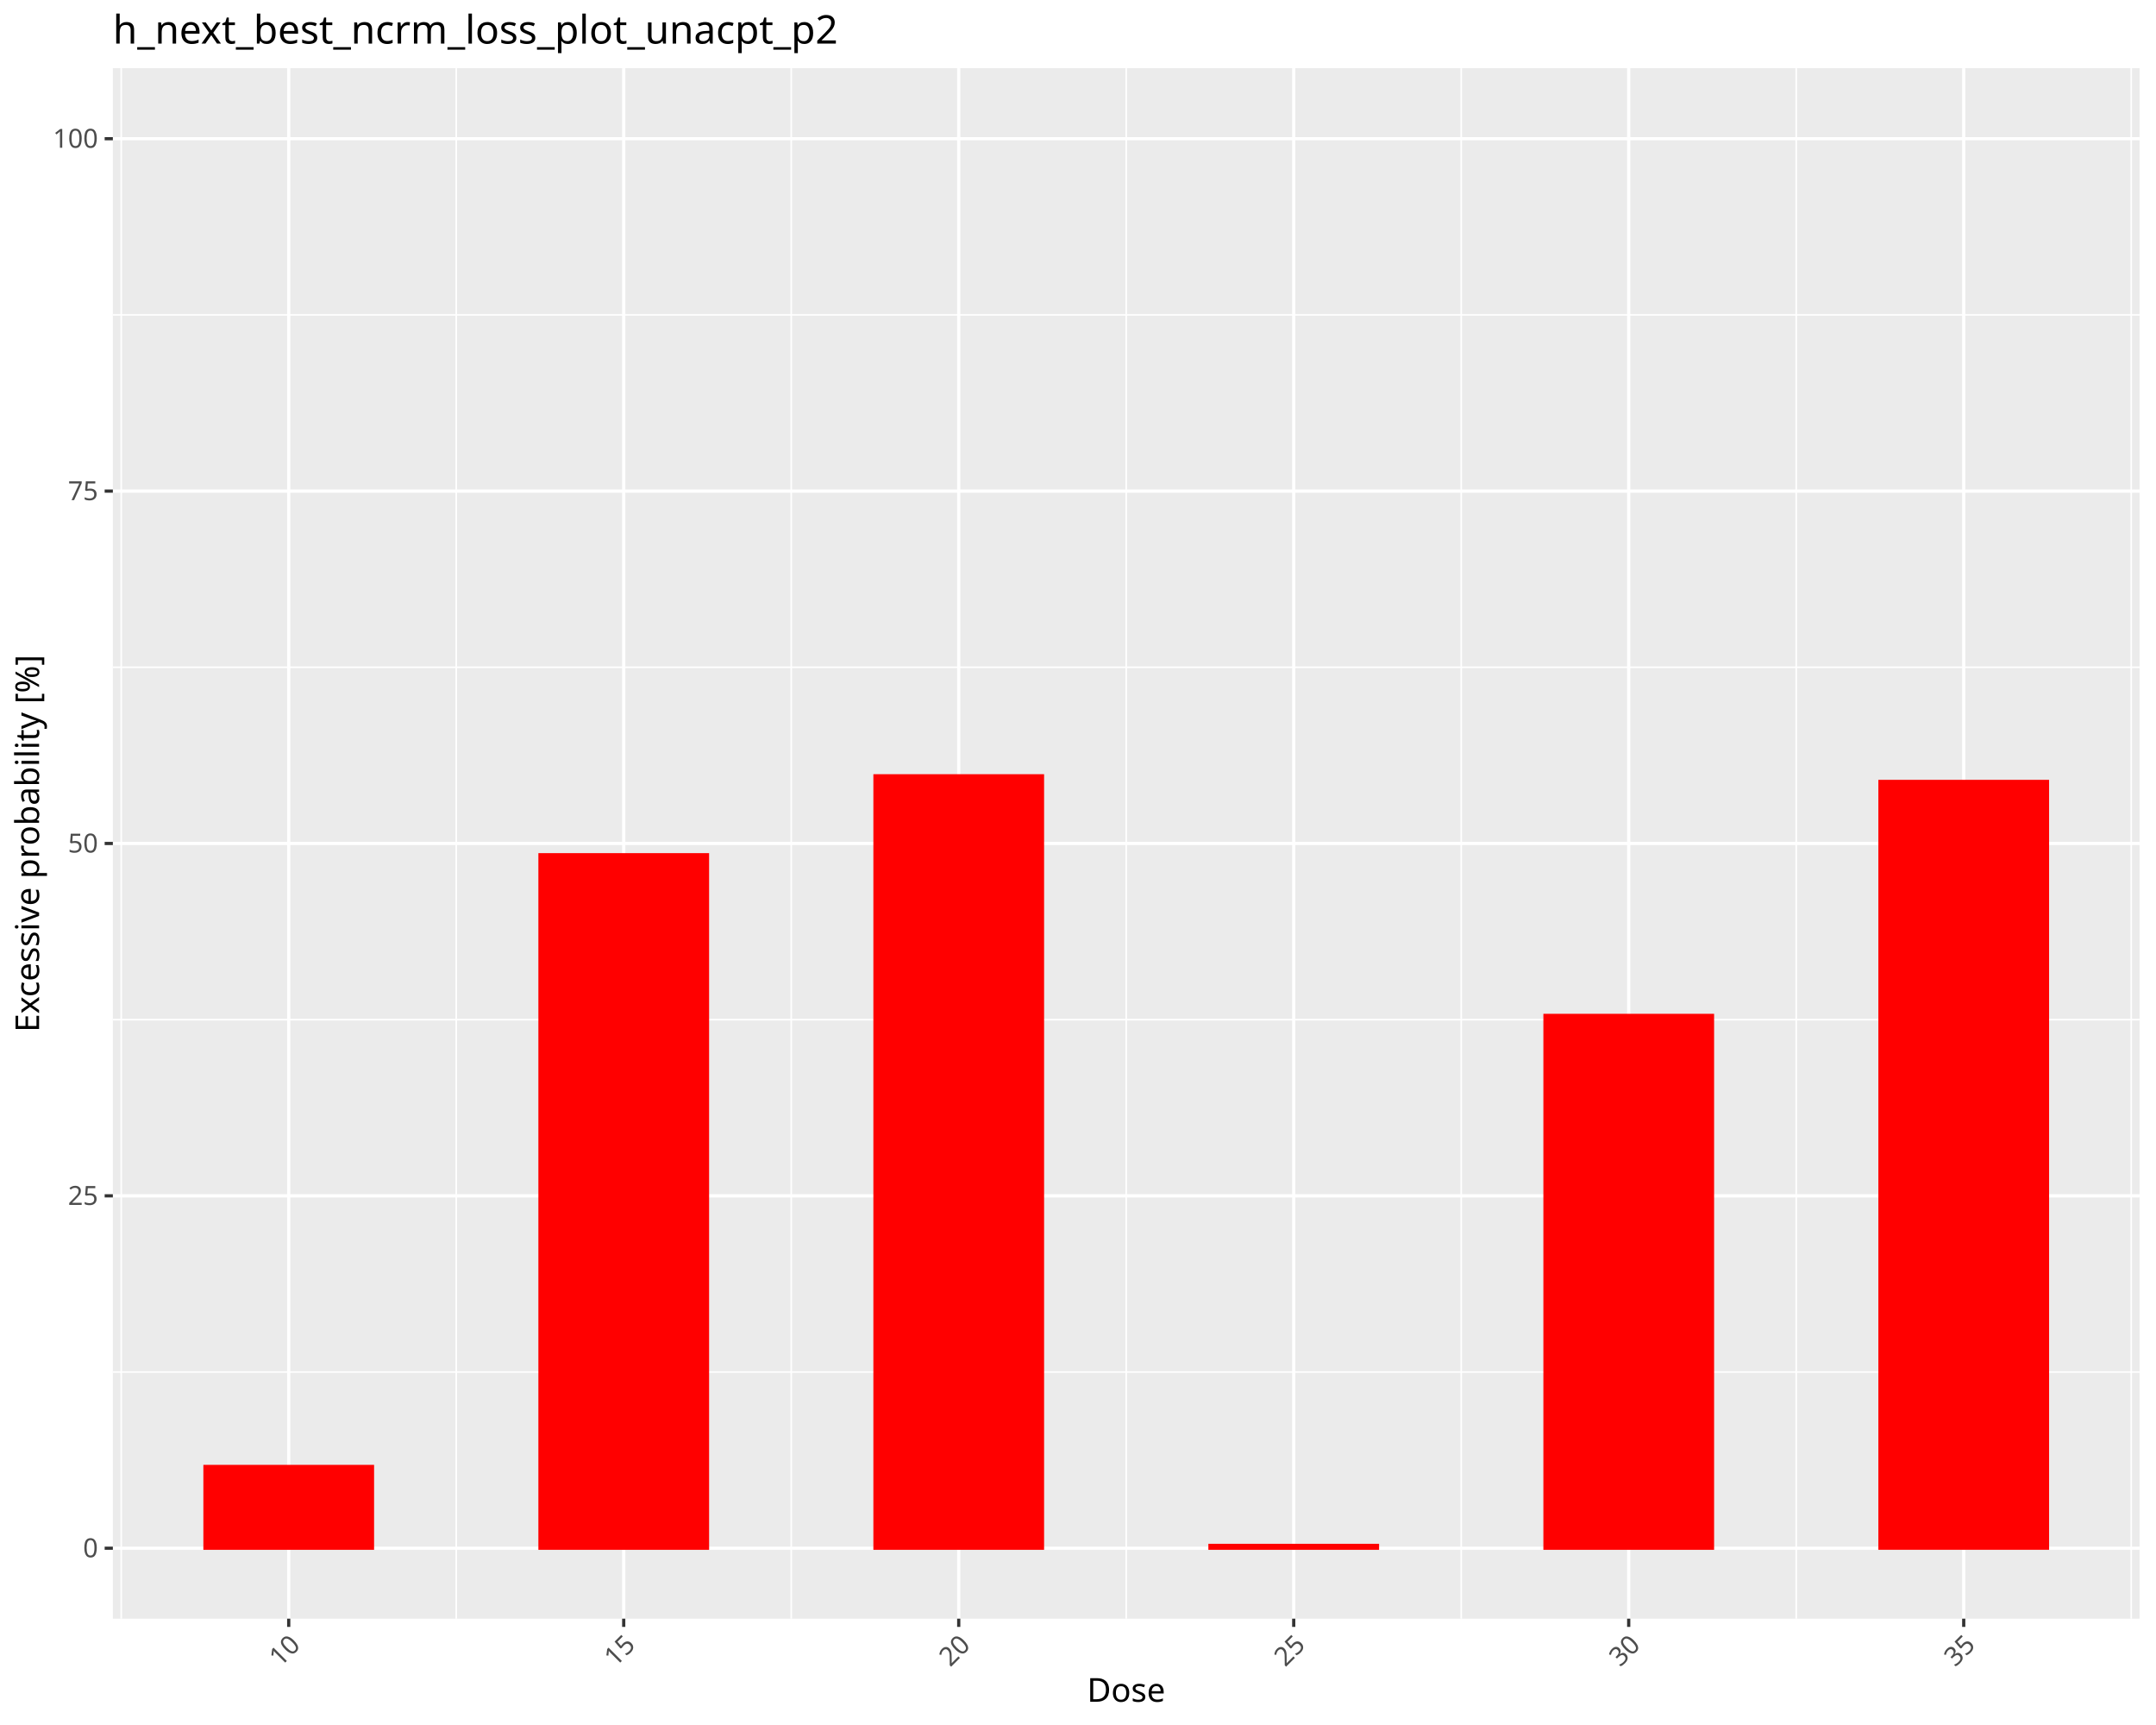
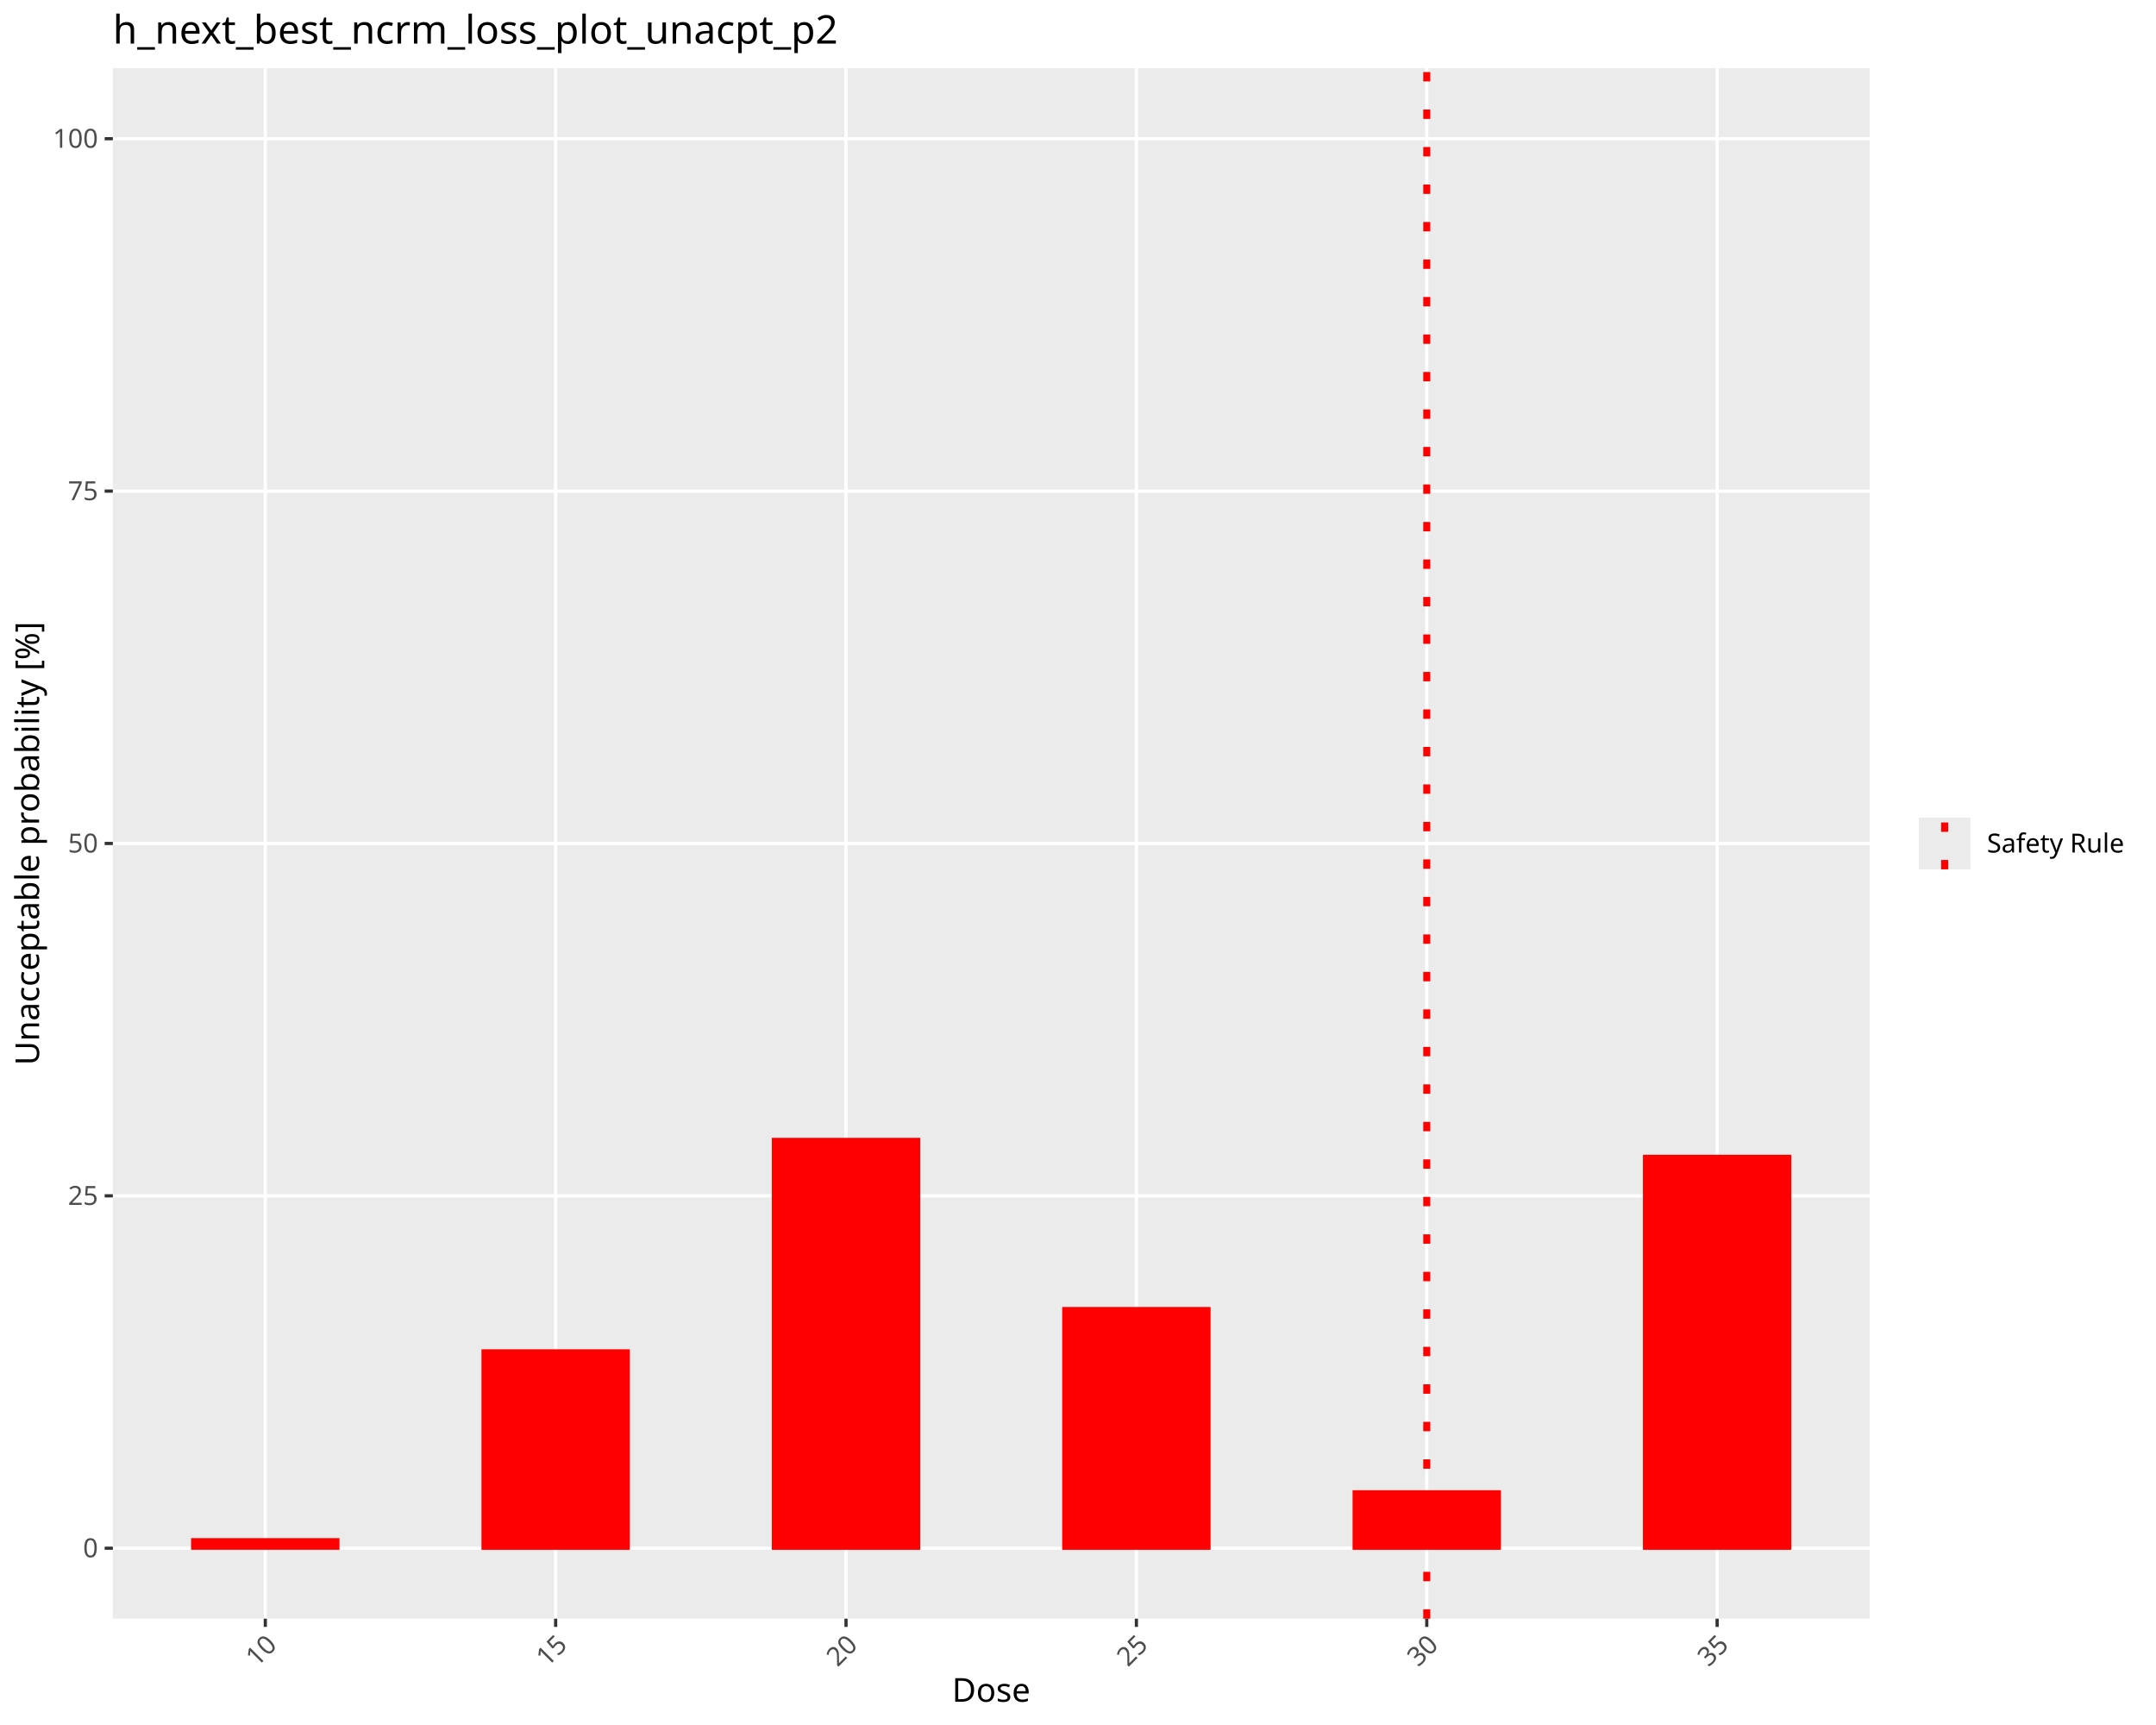
<svg xmlns="http://www.w3.org/2000/svg" class="svglite" data-engine-version="2.0" width="720.00pt" height="576.00pt" viewBox="0 0 720.00 576.00">
  <defs>
    <style type="text/css">
    .svglite line, .svglite polyline, .svglite polygon, .svglite path, .svglite rect, .svglite circle {
      fill: none;
      stroke: #000000;
      stroke-linecap: round;
      stroke-linejoin: round;
      stroke-miterlimit: 10.00;
    }
  </style>
  </defs>
  <rect width="100%" height="100%" style="stroke: none; fill: #FFFFFF;" />
  <defs>
    <clipPath id="cpMC4wMHw3MjAuMDB8MC4wMHw1NzYuMDA=">
      <rect x="0.00" y="0.00" width="720.00" height="576.00" />
    </clipPath>
  </defs>
  <g clip-path="url(#cpMC4wMHw3MjAuMDB8MC4wMHw1NzYuMDA=)">
    <rect x="0.00" y="0.00" width="720.00" height="576.00" style="stroke-width: 1.07; stroke: #FFFFFF; fill: #FFFFFF;" />
  </g>
  <defs>
-     <clipPath id="cpMzcuNjl8NzE0LjUyfDIyLjc4fDU0MC41MA==">
-       <rect x="37.69" y="22.78" width="676.83" height="517.72" />
+     <clipPath id="cpMzcuNjl8NjI0LjM1fDIyLjc4fDU0MC41MA==">
+       <rect x="37.69" y="22.78" width="586.66" height="517.72" />
    </clipPath>
  </defs>
-   <g clip-path="url(#cpMzcuNjl8NzE0LjUyfDIyLjc4fDU0MC41MA==)">
-     <rect x="37.69" y="22.78" width="676.83" height="517.72" style="stroke-width: 1.07; stroke: none; fill: #EBEBEB;" />
-     <polyline points="37.69,458.14 714.52,458.14 " style="stroke-width: 0.53; stroke: #FFFFFF; stroke-linecap: butt;" />
-     <polyline points="37.69,340.47 714.52,340.47 " style="stroke-width: 0.53; stroke: #FFFFFF; stroke-linecap: butt;" />
-     <polyline points="37.69,222.81 714.52,222.81 " style="stroke-width: 0.53; stroke: #FFFFFF; stroke-linecap: butt;" />
-     <polyline points="37.69,105.15 714.52,105.15 " style="stroke-width: 0.53; stroke: #FFFFFF; stroke-linecap: butt;" />
-     <polyline points="40.48,540.50 40.48,22.78 " style="stroke-width: 0.53; stroke: #FFFFFF; stroke-linecap: butt;" />
-     <polyline points="152.36,540.50 152.36,22.78 " style="stroke-width: 0.53; stroke: #FFFFFF; stroke-linecap: butt;" />
-     <polyline points="264.23,540.50 264.23,22.78 " style="stroke-width: 0.53; stroke: #FFFFFF; stroke-linecap: butt;" />
-     <polyline points="376.10,540.50 376.10,22.78 " style="stroke-width: 0.53; stroke: #FFFFFF; stroke-linecap: butt;" />
-     <polyline points="487.98,540.50 487.98,22.78 " style="stroke-width: 0.53; stroke: #FFFFFF; stroke-linecap: butt;" />
-     <polyline points="599.85,540.50 599.85,22.78 " style="stroke-width: 0.53; stroke: #FFFFFF; stroke-linecap: butt;" />
-     <polyline points="711.72,540.50 711.72,22.78 " style="stroke-width: 0.53; stroke: #FFFFFF; stroke-linecap: butt;" />
-     <polyline points="37.69,516.97 714.52,516.97 " style="stroke-width: 1.07; stroke: #FFFFFF; stroke-linecap: butt;" />
-     <polyline points="37.69,399.30 714.52,399.30 " style="stroke-width: 1.07; stroke: #FFFFFF; stroke-linecap: butt;" />
-     <polyline points="37.69,281.64 714.52,281.64 " style="stroke-width: 1.07; stroke: #FFFFFF; stroke-linecap: butt;" />
-     <polyline points="37.69,163.98 714.52,163.98 " style="stroke-width: 1.07; stroke: #FFFFFF; stroke-linecap: butt;" />
-     <polyline points="37.69,46.32 714.52,46.32 " style="stroke-width: 1.07; stroke: #FFFFFF; stroke-linecap: butt;" />
-     <polyline points="96.42,540.50 96.42,22.78 " style="stroke-width: 1.07; stroke: #FFFFFF; stroke-linecap: butt;" />
-     <polyline points="208.29,540.50 208.29,22.78 " style="stroke-width: 1.07; stroke: #FFFFFF; stroke-linecap: butt;" />
-     <polyline points="320.17,540.50 320.17,22.78 " style="stroke-width: 1.07; stroke: #FFFFFF; stroke-linecap: butt;" />
-     <polyline points="432.04,540.50 432.04,22.78 " style="stroke-width: 1.07; stroke: #FFFFFF; stroke-linecap: butt;" />
-     <polyline points="543.91,540.50 543.91,22.78 " style="stroke-width: 1.07; stroke: #FFFFFF; stroke-linecap: butt;" />
-     <polyline points="655.79,540.50 655.79,22.78 " style="stroke-width: 1.07; stroke: #FFFFFF; stroke-linecap: butt;" />
-     <rect x="68.45" y="489.67" width="55.94" height="27.30" style="stroke-width: 1.07; stroke: #FF0000; stroke-linecap: butt; stroke-linejoin: miter; fill: #FF0000;" />
-     <rect x="180.33" y="285.41" width="55.94" height="231.56" style="stroke-width: 1.07; stroke: #FF0000; stroke-linecap: butt; stroke-linejoin: miter; fill: #FF0000;" />
-     <rect x="292.20" y="259.05" width="55.94" height="257.92" style="stroke-width: 1.07; stroke: #FF0000; stroke-linecap: butt; stroke-linejoin: miter; fill: #FF0000;" />
-     <rect x="404.07" y="516.03" width="55.94" height="0.94" style="stroke-width: 1.07; stroke: #FF0000; stroke-linecap: butt; stroke-linejoin: miter; fill: #FF0000;" />
-     <rect x="515.95" y="339.06" width="55.94" height="177.91" style="stroke-width: 1.07; stroke: #FF0000; stroke-linecap: butt; stroke-linejoin: miter; fill: #FF0000;" />
-     <rect x="627.82" y="260.93" width="55.94" height="256.03" style="stroke-width: 1.07; stroke: #FF0000; stroke-linecap: butt; stroke-linejoin: miter; fill: #FF0000;" />
+   <g clip-path="url(#cpMzcuNjl8NjI0LjM1fDIyLjc4fDU0MC41MA==)">
+     <rect x="37.69" y="22.78" width="586.66" height="517.72" style="stroke-width: 1.07; stroke: none; fill: #EBEBEB;" />
+     <polyline points="37.69,516.97 624.35,516.97 " style="stroke-width: 1.07; stroke: #FFFFFF; stroke-linecap: butt;" />
+     <polyline points="37.69,399.30 624.35,399.30 " style="stroke-width: 1.07; stroke: #FFFFFF; stroke-linecap: butt;" />
+     <polyline points="37.69,281.64 624.35,281.64 " style="stroke-width: 1.07; stroke: #FFFFFF; stroke-linecap: butt;" />
+     <polyline points="37.69,163.98 624.35,163.98 " style="stroke-width: 1.07; stroke: #FFFFFF; stroke-linecap: butt;" />
+     <polyline points="37.69,46.32 624.35,46.32 " style="stroke-width: 1.07; stroke: #FFFFFF; stroke-linecap: butt;" />
+     <polyline points="88.60,540.50 88.60,22.78 " style="stroke-width: 1.07; stroke: #FFFFFF; stroke-linecap: butt;" />
+     <polyline points="185.56,540.50 185.56,22.78 " style="stroke-width: 1.07; stroke: #FFFFFF; stroke-linecap: butt;" />
+     <polyline points="282.53,540.50 282.53,22.78 " style="stroke-width: 1.07; stroke: #FFFFFF; stroke-linecap: butt;" />
+     <polyline points="379.50,540.50 379.50,22.78 " style="stroke-width: 1.07; stroke: #FFFFFF; stroke-linecap: butt;" />
+     <polyline points="476.47,540.50 476.47,22.78 " style="stroke-width: 1.07; stroke: #FFFFFF; stroke-linecap: butt;" />
+     <polyline points="573.44,540.50 573.44,22.78 " style="stroke-width: 1.07; stroke: #FFFFFF; stroke-linecap: butt;" />
+     <line x1="476.47" y1="540.50" x2="476.47" y2="22.78" style="stroke-width: 2.35; stroke: #FF0000; stroke-dasharray: 3.13,9.39; stroke-linecap: butt;" />
+     <rect x="64.35" y="514.14" width="48.48" height="2.82" style="stroke-width: 1.07; stroke: #FF0000; stroke-linecap: butt; stroke-linejoin: miter; fill: #FF0000;" />
+     <rect x="161.32" y="451.08" width="48.48" height="65.89" style="stroke-width: 1.07; stroke: #FF0000; stroke-linecap: butt; stroke-linejoin: miter; fill: #FF0000;" />
+     <rect x="258.29" y="380.48" width="48.48" height="136.49" style="stroke-width: 1.07; stroke: #FF0000; stroke-linecap: butt; stroke-linejoin: miter; fill: #FF0000;" />
+     <rect x="355.26" y="436.96" width="48.48" height="80.01" style="stroke-width: 1.07; stroke: #FF0000; stroke-linecap: butt; stroke-linejoin: miter; fill: #FF0000;" />
+     <rect x="452.23" y="498.14" width="48.48" height="18.83" style="stroke-width: 1.07; stroke: #FF0000; stroke-linecap: butt; stroke-linejoin: miter; fill: #FF0000;" />
+     <rect x="549.20" y="386.13" width="48.48" height="130.84" style="stroke-width: 1.07; stroke: #FF0000; stroke-linecap: butt; stroke-linejoin: miter; fill: #FF0000;" />
  </g>
  <g clip-path="url(#cpMC4wMHw3MjAuMDB8MC4wMHw1NzYuMDA=)">
    <text x="32.76" y="519.99" text-anchor="end" style="font-size: 8.80px; fill: #4D4D4D; font-family: sans;" textLength="4.89px" lengthAdjust="spacingAndGlyphs">0</text>
    <text x="32.76" y="402.33" text-anchor="end" style="font-size: 8.80px; fill: #4D4D4D; font-family: sans;" textLength="9.79px" lengthAdjust="spacingAndGlyphs">25</text>
    <text x="32.76" y="284.67" text-anchor="end" style="font-size: 8.80px; fill: #4D4D4D; font-family: sans;" textLength="9.79px" lengthAdjust="spacingAndGlyphs">50</text>
    <text x="32.76" y="167.01" text-anchor="end" style="font-size: 8.80px; fill: #4D4D4D; font-family: sans;" textLength="9.79px" lengthAdjust="spacingAndGlyphs">75</text>
    <text x="32.76" y="49.34" text-anchor="end" style="font-size: 8.80px; fill: #4D4D4D; font-family: sans;" textLength="14.68px" lengthAdjust="spacingAndGlyphs">100</text>
    <polyline points="34.95,516.97 37.69,516.97 " style="stroke-width: 1.07; stroke: #333333; stroke-linecap: butt;" />
    <polyline points="34.95,399.30 37.69,399.30 " style="stroke-width: 1.07; stroke: #333333; stroke-linecap: butt;" />
    <polyline points="34.95,281.64 37.69,281.64 " style="stroke-width: 1.07; stroke: #333333; stroke-linecap: butt;" />
    <polyline points="34.95,163.98 37.69,163.98 " style="stroke-width: 1.07; stroke: #333333; stroke-linecap: butt;" />
    <polyline points="34.95,46.32 37.69,46.32 " style="stroke-width: 1.07; stroke: #333333; stroke-linecap: butt;" />
-     <polyline points="96.42,543.24 96.42,540.50 " style="stroke-width: 1.07; stroke: #333333; stroke-linecap: butt;" />
-     <polyline points="208.29,543.24 208.29,540.50 " style="stroke-width: 1.07; stroke: #333333; stroke-linecap: butt;" />
-     <polyline points="320.17,543.24 320.17,540.50 " style="stroke-width: 1.07; stroke: #333333; stroke-linecap: butt;" />
-     <polyline points="432.04,543.24 432.04,540.50 " style="stroke-width: 1.07; stroke: #333333; stroke-linecap: butt;" />
-     <polyline points="543.91,543.24 543.91,540.50 " style="stroke-width: 1.07; stroke: #333333; stroke-linecap: butt;" />
-     <polyline points="655.79,543.24 655.79,540.50 " style="stroke-width: 1.07; stroke: #333333; stroke-linecap: butt;" />
-     <text transform="translate(100.70,549.71) rotate(-45)" text-anchor="end" style="font-size: 8.80px; fill: #4D4D4D; font-family: sans;" textLength="9.79px" lengthAdjust="spacingAndGlyphs">10</text>
-     <text transform="translate(212.58,549.71) rotate(-45)" text-anchor="end" style="font-size: 8.80px; fill: #4D4D4D; font-family: sans;" textLength="9.79px" lengthAdjust="spacingAndGlyphs">15</text>
-     <text transform="translate(324.45,549.71) rotate(-45)" text-anchor="end" style="font-size: 8.80px; fill: #4D4D4D; font-family: sans;" textLength="9.79px" lengthAdjust="spacingAndGlyphs">20</text>
-     <text transform="translate(436.32,549.71) rotate(-45)" text-anchor="end" style="font-size: 8.80px; fill: #4D4D4D; font-family: sans;" textLength="9.79px" lengthAdjust="spacingAndGlyphs">25</text>
-     <text transform="translate(548.20,549.71) rotate(-45)" text-anchor="end" style="font-size: 8.80px; fill: #4D4D4D; font-family: sans;" textLength="9.79px" lengthAdjust="spacingAndGlyphs">30</text>
-     <text transform="translate(660.07,549.71) rotate(-45)" text-anchor="end" style="font-size: 8.80px; fill: #4D4D4D; font-family: sans;" textLength="9.79px" lengthAdjust="spacingAndGlyphs">35</text>
-     <text x="376.10" y="568.24" text-anchor="middle" style="font-size: 11.00px; font-family: sans;" textLength="25.69px" lengthAdjust="spacingAndGlyphs">Dose</text>
-     <text transform="translate(13.05,281.64) rotate(-90)" text-anchor="middle" style="font-size: 11.00px; font-family: sans;" textLength="121.68px" lengthAdjust="spacingAndGlyphs">Excessive probability [%]</text>
+     <polyline points="88.60,543.24 88.60,540.50 " style="stroke-width: 1.07; stroke: #333333; stroke-linecap: butt;" />
+     <polyline points="185.56,543.24 185.56,540.50 " style="stroke-width: 1.07; stroke: #333333; stroke-linecap: butt;" />
+     <polyline points="282.53,543.24 282.53,540.50 " style="stroke-width: 1.07; stroke: #333333; stroke-linecap: butt;" />
+     <polyline points="379.50,543.24 379.50,540.50 " style="stroke-width: 1.07; stroke: #333333; stroke-linecap: butt;" />
+     <polyline points="476.47,543.24 476.47,540.50 " style="stroke-width: 1.07; stroke: #333333; stroke-linecap: butt;" />
+     <polyline points="573.44,543.24 573.44,540.50 " style="stroke-width: 1.07; stroke: #333333; stroke-linecap: butt;" />
+     <text transform="translate(92.88,549.71) rotate(-45)" text-anchor="end" style="font-size: 8.80px; fill: #4D4D4D; font-family: sans;" textLength="9.79px" lengthAdjust="spacingAndGlyphs">10</text>
+     <text transform="translate(189.85,549.71) rotate(-45)" text-anchor="end" style="font-size: 8.80px; fill: #4D4D4D; font-family: sans;" textLength="9.79px" lengthAdjust="spacingAndGlyphs">15</text>
+     <text transform="translate(286.82,549.71) rotate(-45)" text-anchor="end" style="font-size: 8.80px; fill: #4D4D4D; font-family: sans;" textLength="9.79px" lengthAdjust="spacingAndGlyphs">20</text>
+     <text transform="translate(383.78,549.71) rotate(-45)" text-anchor="end" style="font-size: 8.80px; fill: #4D4D4D; font-family: sans;" textLength="9.79px" lengthAdjust="spacingAndGlyphs">25</text>
+     <text transform="translate(480.75,549.71) rotate(-45)" text-anchor="end" style="font-size: 8.80px; fill: #4D4D4D; font-family: sans;" textLength="9.79px" lengthAdjust="spacingAndGlyphs">30</text>
+     <text transform="translate(577.72,549.71) rotate(-45)" text-anchor="end" style="font-size: 8.80px; fill: #4D4D4D; font-family: sans;" textLength="9.79px" lengthAdjust="spacingAndGlyphs">35</text>
+     <text x="331.02" y="568.24" text-anchor="middle" style="font-size: 11.00px; font-family: sans;" textLength="25.69px" lengthAdjust="spacingAndGlyphs">Dose</text>
+     <text transform="translate(13.05,281.64) rotate(-90)" text-anchor="middle" style="font-size: 11.00px; font-family: sans;" textLength="139.42px" lengthAdjust="spacingAndGlyphs">Unacceptable probability [%]</text>
+     <rect x="635.30" y="267.52" width="79.22" height="28.24" style="stroke-width: 1.07; stroke: none; fill: #FFFFFF;" />
+     <rect x="640.78" y="273.00" width="17.28" height="17.28" style="stroke-width: 1.07; stroke: none; fill: #EBEBEB;" />
+     <line x1="649.42" y1="290.28" x2="649.42" y2="273.00" style="stroke-width: 2.35; stroke: #FF0000; stroke-dasharray: 3.13,9.39; stroke-linecap: butt;" />
+     <text x="663.54" y="284.67" style="font-size: 8.80px; font-family: sans;" textLength="45.50px" lengthAdjust="spacingAndGlyphs">Safety Rule</text>
    <text x="37.69" y="14.56" style="font-size: 13.20px; font-family: sans;" textLength="237.08px" lengthAdjust="spacingAndGlyphs">h_next_best_ncrm_loss_plot_unacpt_p2</text>
  </g>
</svg>
